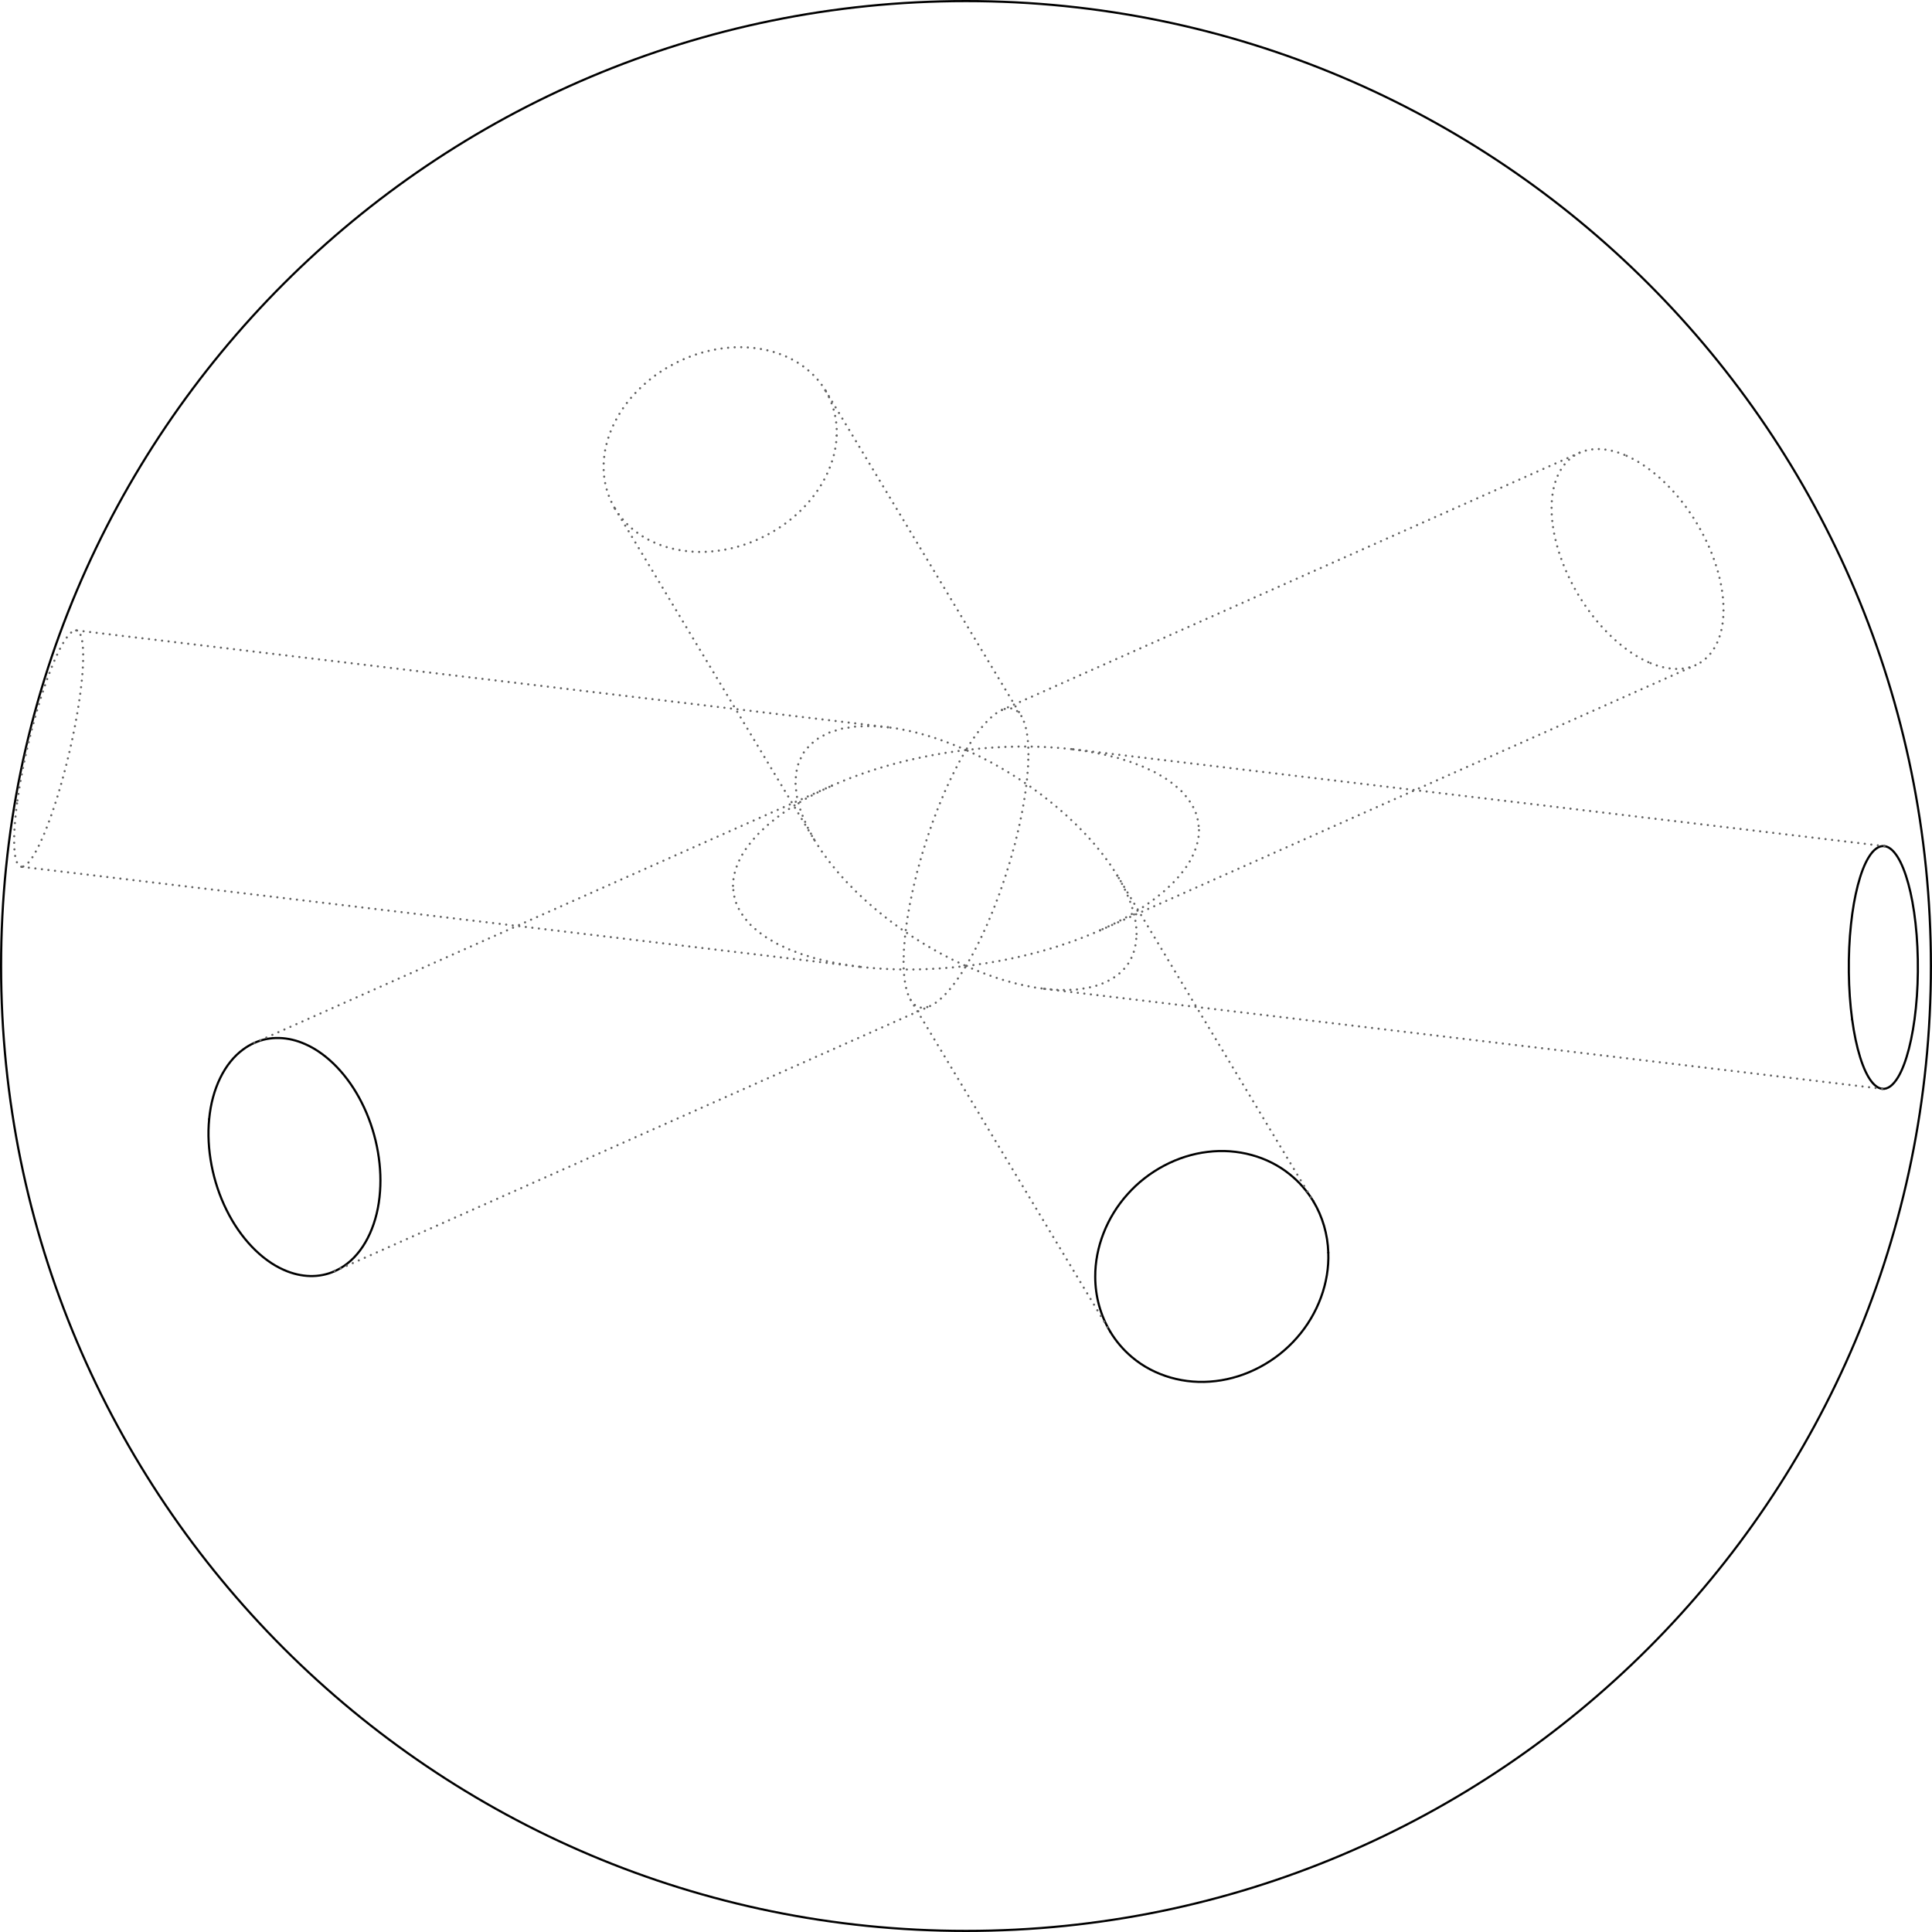
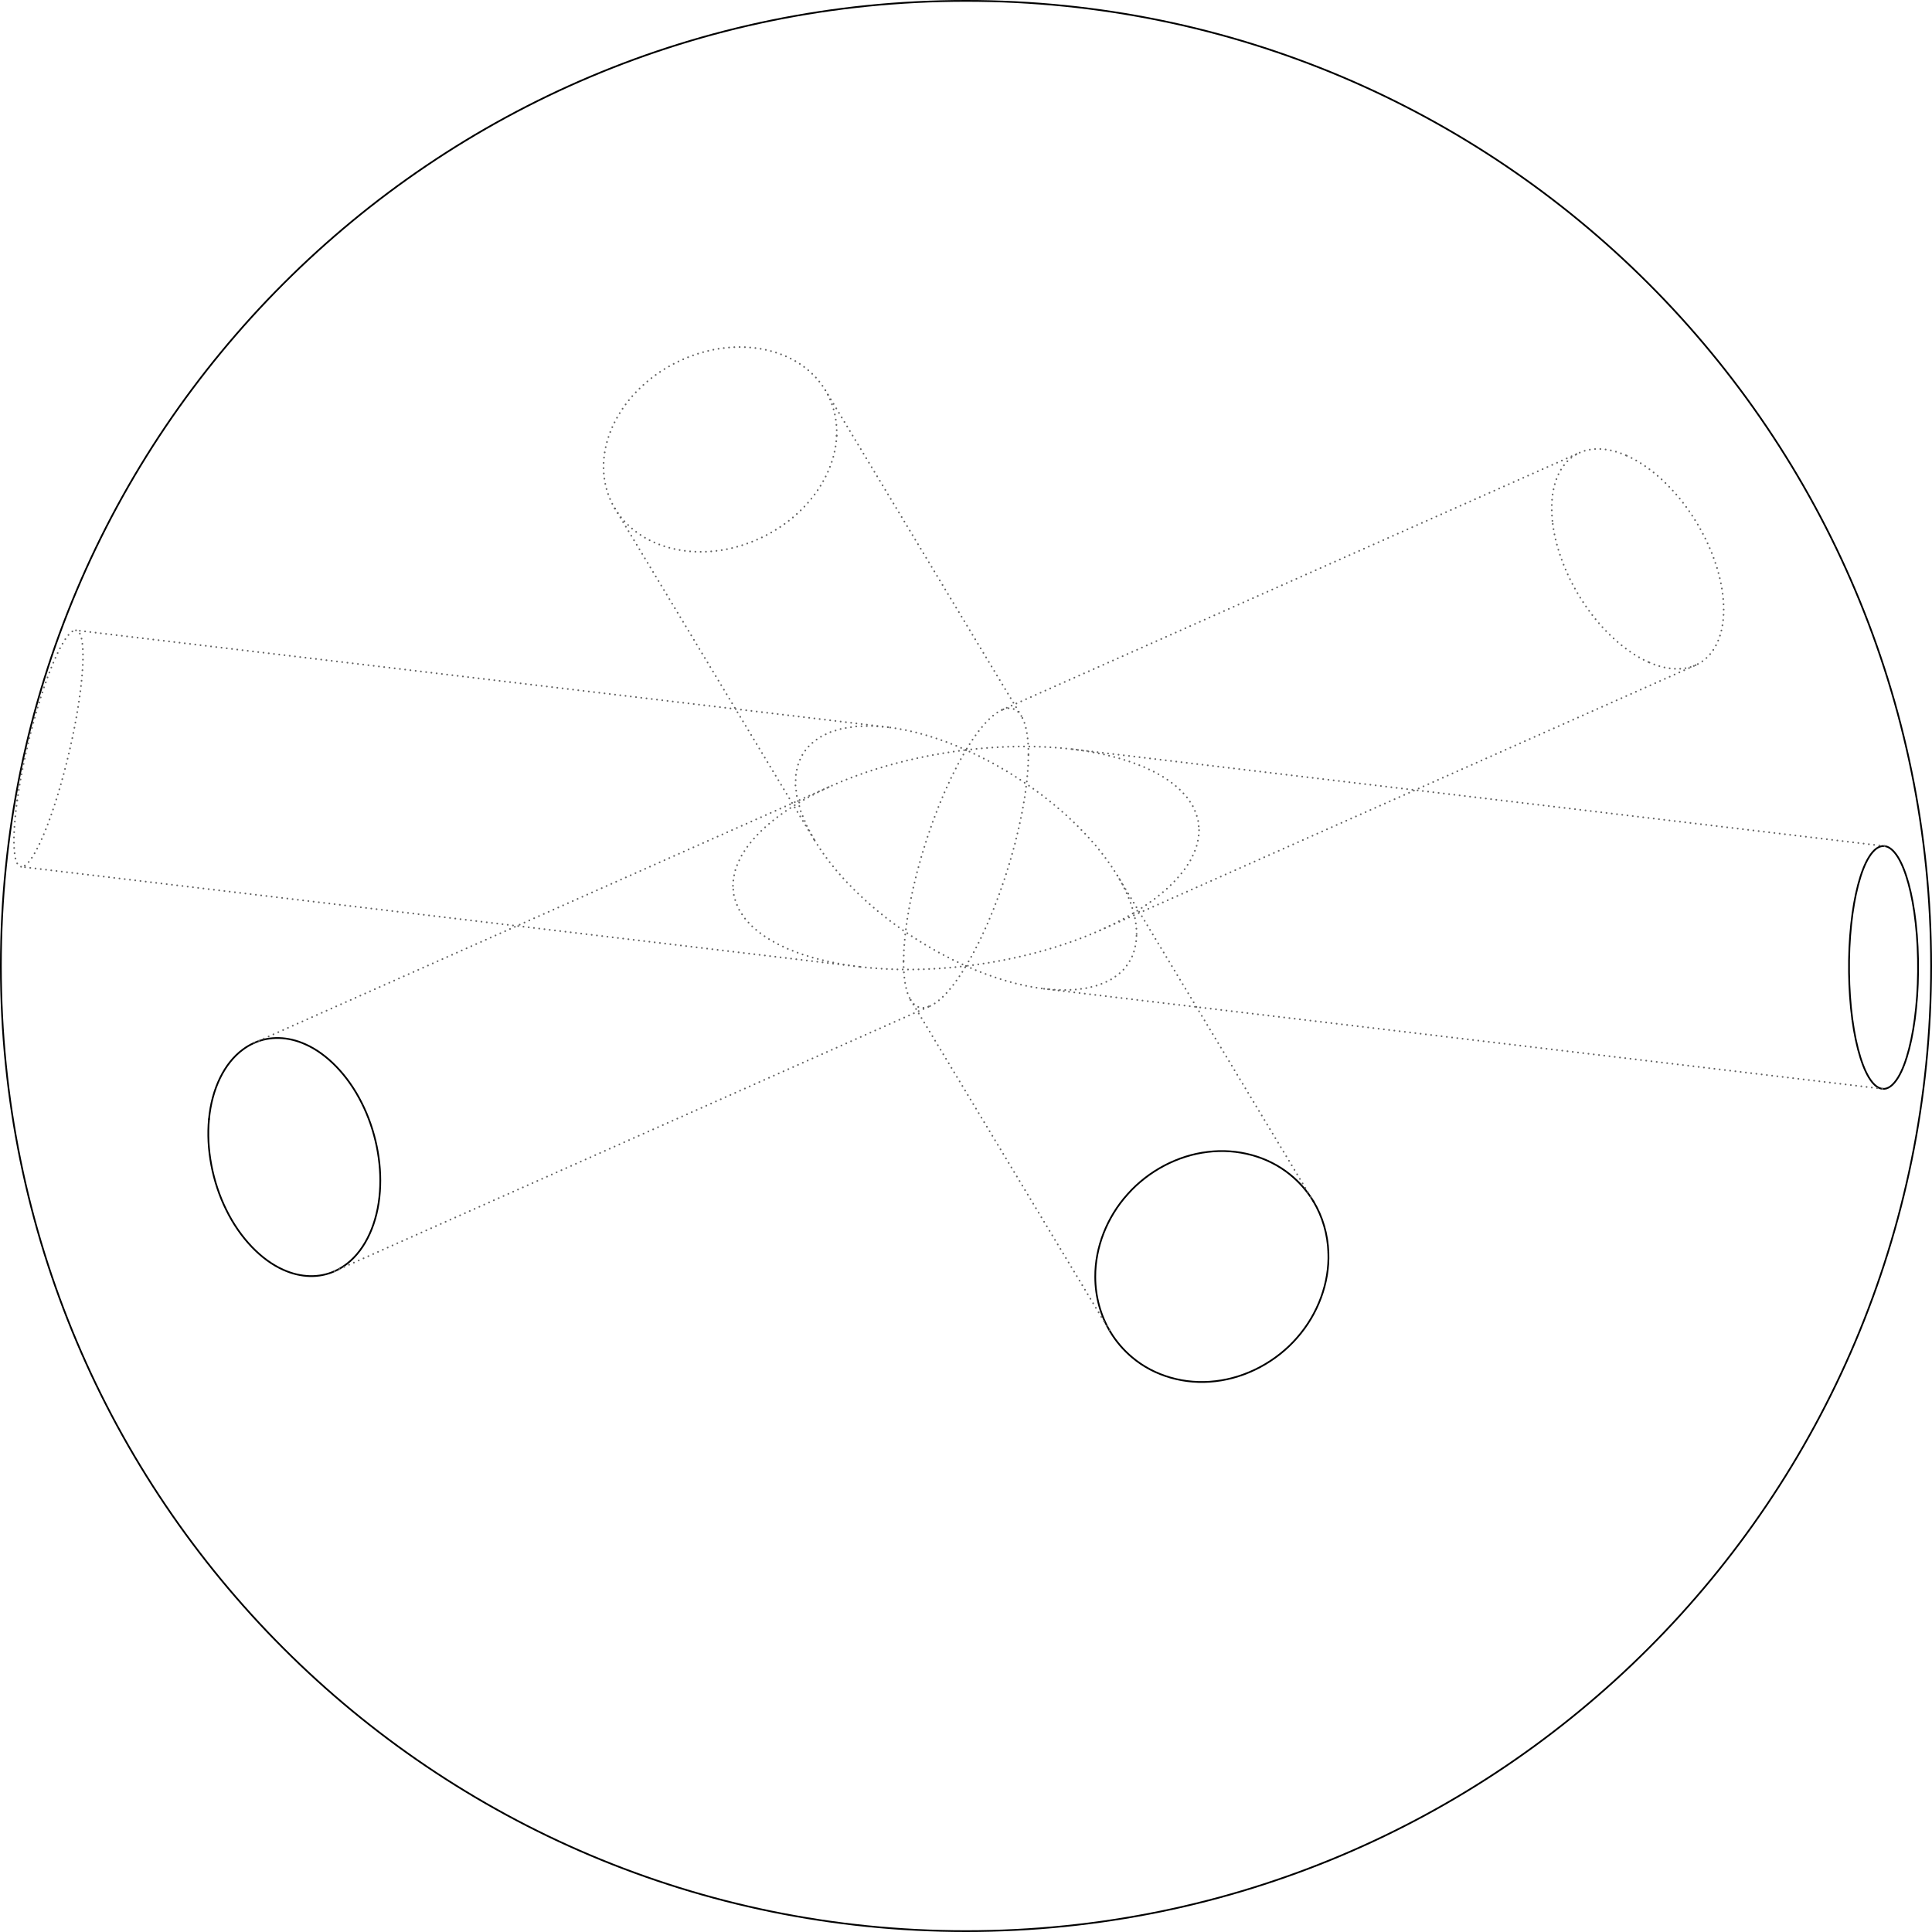
- <svg xmlns="http://www.w3.org/2000/svg" width="100.112mm" height="100.112mm" viewBox="-40.045 -40.345 80.09 80.09" version="1.1">
+ <svg xmlns="http://www.w3.org/2000/svg" width="100.09mm" height="100.09mm" viewBox="-40.036 -40.336 80.072 80.072" version="1.1">
  <g transform="scale(1,-1)" stroke-linecap="round">
-     <g fill="none" stroke="rgb(0,0,0)" stroke-width="0.09" id="Visible">
+     <g fill="none" stroke="rgb(0,0,0)" stroke-width="0.072" id="Visible">
      <path d="M -31.374,-6.046 C -31.258,-4.791 -30.739,-3.722 -29.963,-3.157 C -29.818,-3.049 -29.664,-2.96 -29.503,-2.888" />
      <path d="M -29.503,-2.888 C -28.86,-2.599 -28.106,-2.617 -27.381,-2.944 C -26.468,-3.347 -25.613,-4.241 -25.049,-5.367 C -24.476,-6.495 -24.202,-7.842 -24.291,-9.046 C -24.378,-10.329 -24.878,-11.437 -25.648,-12.035 C -25.812,-12.163 -25.986,-12.268 -26.17,-12.35" />
      <path d="M -26.17,-12.35 C -26.808,-12.637 -27.556,-12.62 -28.279,-12.298 C -29.21,-11.891 -30.085,-10.972 -30.653,-9.817 C -31.233,-8.654 -31.495,-7.267 -31.374,-6.046" />
      <path d="M 15.019,-11.582 C 14.994,-10.822 14.779,-10.086 14.398,-9.453" />
      <path d="M 14.398,-9.453 C 14.141,-9.026 13.809,-8.646 13.418,-8.333 C 12.505,-7.595 11.257,-7.252 10.016,-7.406 C 8.77,-7.552 7.554,-8.198 6.702,-9.155 C 5.838,-10.112 5.35,-11.368 5.357,-12.584 C 5.358,-13.395 5.575,-14.187 5.981,-14.861" />
      <path d="M 5.981,-14.861 C 6.22,-15.259 6.525,-15.616 6.882,-15.916 C 7.798,-16.693 9.074,-17.062 10.345,-16.907 C 11.617,-16.762 12.86,-16.097 13.718,-15.111 C 14.592,-14.121 15.067,-12.823 15.019,-11.582" />
      <path d="M 36.734,-1.912 C 36.569,-0.695 36.55,0.76 36.687,2.029 C 36.814,3.23 37.079,4.247 37.412,4.793 C 37.617,5.133 37.845,5.297 38.072,5.269" />
      <path d="M 38.072,5.269 C 38.215,5.252 38.354,5.162 38.489,5 C 38.84,4.584 39.137,3.678 39.303,2.532 C 39.481,1.321 39.51,-0.151 39.376,-1.446 C 39.251,-2.686 38.98,-3.744 38.639,-4.307 C 38.433,-4.651 38.204,-4.818 37.978,-4.79" />
      <path d="M 37.978,-4.79 C 37.829,-4.772 37.685,-4.675 37.546,-4.5 C 37.191,-4.058 36.894,-3.104 36.734,-1.912" />
      <circle cx="1e-06" cy="0.3" r="40.0" />
    </g>
-     <g fill="none" stroke="rgb(99,99,99)" stroke-width="0.09" id="Hidden" stroke-dasharray="0.002 0.271">
+     <g fill="none" stroke="rgb(99,99,99)" stroke-width="0.072" id="Hidden" stroke-dasharray="0.002 0.217">
      <path d="M 28.284,12.895 C 27.351,13.306 26.378,14.187 25.646,15.275 C 24.907,16.361 24.417,17.636 24.303,18.748" />
      <path d="M 24.303,18.748 C 24.221,19.526 24.318,20.223 24.584,20.74 C 24.782,21.128 25.073,21.416 25.435,21.576" />
      <path d="M 25.435,21.576 C 25.97,21.817 26.662,21.773 27.386,21.449" />
      <path d="M 27.386,21.449 C 28.288,21.051 29.23,20.216 29.954,19.178 C 30.469,18.445 30.876,17.619 31.122,16.811 C 31.413,15.863 31.48,14.945 31.312,14.221 C 31.152,13.521 30.774,13.005 30.238,12.768" />
      <path d="M 30.238,12.768 C 29.702,12.527 29.009,12.571 28.284,12.895" />
      <path d="M -5.36,22.287 C -5.333,22.959 -5.495,23.608 -5.829,24.162" />
      <path d="M -5.829,24.162 C -6.054,24.537 -6.357,24.869 -6.724,25.14 C -7.577,25.779 -8.791,26.066 -10.032,25.912 C -11.277,25.766 -12.529,25.178 -13.44,24.32 C -14.364,23.462 -14.935,22.344 -15.012,21.268 C -15.067,20.549 -14.907,19.85 -14.55,19.259" />
      <path d="M -14.55,19.259 C -14.337,18.907 -14.064,18.599 -13.728,18.336 C -12.873,17.66 -11.632,17.35 -10.36,17.504 C -9.089,17.649 -7.811,18.257 -6.893,19.142 C -5.958,20.032 -5.398,21.188 -5.36,22.287" />
      <path d="M -39.323,7.164 C -39.16,8.341 -38.849,9.756 -38.481,10.998 C -38.134,12.172 -37.74,13.175 -37.408,13.721 C -37.203,14.061 -37.023,14.231 -36.887,14.213" />
      <path d="M -36.887,14.213 C -36.801,14.203 -36.733,14.121 -36.684,13.97 C -36.555,13.58 -36.568,12.711 -36.716,11.603 C -36.869,10.431 -37.174,8.998 -37.542,7.732 C -37.892,6.519 -38.295,5.476 -38.635,4.913 C -38.841,4.569 -39.024,4.397 -39.162,4.414" />
      <path d="M -39.162,4.414 C -39.253,4.426 -39.324,4.514 -39.374,4.678 C -39.504,5.093 -39.484,6.01 -39.323,7.164" />
      <path d="M 1e-06,0.3 L 0.29,0.81 L 0.576,1.369 L 0.855,1.972 L 1.123,2.609 L 1.377,3.274 L 1.614,3.958 L 1.83,4.653 L 2.024,5.348 L 2.191,6.037 L 2.332,6.71 L 2.443,7.358 L 2.523,7.974 L 2.572,8.55 L 2.588,9.078" />
      <path d="M 9.659,5.929 L 9.637,5.62 L 9.569,5.308 L 9.457,4.993 L 9.3,4.676 L 9.1,4.361 L 8.857,4.047 L 8.573,3.737 L 8.248,3.431 L 7.885,3.132 L 7.485,2.84 L 7.051,2.558 L 6.583,2.286 L 6.084,2.025 L 5.557,1.778" />
      <path d="M 5.557,1.778 L 5.206,1.627 L 4.845,1.482 L 4.474,1.343 L 4.095,1.211 L 3.709,1.085 L 3.315,0.967 L 2.914,0.856 L 2.508,0.753 L 2.098,0.657 L 1.683,0.569 L 1.265,0.489 L 0.845,0.418 L 0.423,0.355 L 1e-06,0.3" />
      <path d="M 1e-06,9.254 C 0.766,9.344 1.53,9.393 2.275,9.399 C 3.019,9.404 3.74,9.365 4.422,9.285" />
      <path d="M 4.422,9.285 L 5.079,9.191 L 5.706,9.07 L 6.298,8.923 L 6.851,8.75 L 7.362,8.553 L 7.828,8.333 L 8.247,8.092 L 8.614,7.83 L 8.93,7.549 L 9.19,7.251 L 9.394,6.939 L 9.541,6.613 L 9.63,6.276 L 9.659,5.929" />
      <path d="M 2.588,9.078 C 2.588,9.435 2.563,9.752 2.514,10.019 C 2.464,10.284 2.391,10.499 2.296,10.659" />
      <path d="M 2.296,10.659 Q 2.275,10.691 2.254,10.723 Q 2.21,10.783 2.162,10.831 Q 2.113,10.877 2.06,10.911 Q 2.006,10.942 1.948,10.962 Q 1.889,10.979 1.827,10.984 Q 1.764,10.986 1.698,10.977 Q 1.63,10.965 1.56,10.942 Q 1.525,10.927 1.489,10.913" />
      <path d="M 1.489,10.913 L 1.395,10.866 L 1.298,10.807 L 1.199,10.737 L 1.097,10.655 L 0.994,10.562 L 0.888,10.458 L 0.781,10.343 L 0.672,10.217 L 0.562,10.081 L 0.451,9.935 L 0.339,9.778 L 0.226,9.613 L 0.113,9.438 L 1e-06,9.254" />
      <path d="M 1e-06,9.254 C -0.56,9.502 -1.12,9.709 -1.665,9.869 C -2.21,10.027 -2.738,10.138 -3.237,10.198" />
      <path d="M -3.237,10.198 L -3.922,10.248 L -4.558,10.229 L -5.136,10.141 L -5.649,9.985 L -6.091,9.763 L -6.456,9.478 L -6.739,9.134 L -6.937,8.734 L -7.047,8.285 L -7.068,7.791 L -7,7.259 L -6.843,6.695 L -6.599,6.108 L -6.273,5.503" />
      <path d="M -6.273,5.503 L -5.999,5.079 L -5.69,4.652 L -5.346,4.227 L -4.969,3.804 L -4.562,3.388 L -4.128,2.98 L -3.669,2.583 L -3.187,2.199 L -2.686,1.831 L -2.169,1.481 L -1.638,1.151 L -1.098,0.843 L -0.55,0.558 L 1e-06,0.3" />
      <path d="M 1e-06,9.254 L -0.29,8.744 L -0.576,8.184 L -0.855,7.582 L -1.123,6.944 L -1.377,6.279 L -1.614,5.595 L -1.83,4.901 L -2.024,4.205 L -2.191,3.516 L -2.332,2.844 L -2.443,2.195 L -2.523,1.579 L -2.572,1.004 L -2.588,0.475" />
      <path d="M -2.588,0.475 C -2.588,0.118 -2.563,-0.198 -2.514,-0.465 C -2.464,-0.731 -2.391,-0.946 -2.296,-1.106" />
      <path d="M -2.296,-1.106 Q -2.255,-1.172 -2.209,-1.227 Q -2.162,-1.28 -2.112,-1.321 Q -2.06,-1.359 -2.005,-1.387 Q -1.976,-1.398 -1.948,-1.408 Q -1.918,-1.416 -1.888,-1.423 Q -1.828,-1.433 -1.763,-1.431 Q -1.698,-1.426 -1.63,-1.41 Q -1.561,-1.39 -1.489,-1.36" />
      <path d="M -1.489,-1.36 L -1.395,-1.313 L -1.298,-1.254 L -1.199,-1.183 L -1.097,-1.102 L -0.994,-1.009 L -0.888,-0.904 L -0.781,-0.789 L -0.672,-0.664 L -0.562,-0.528 L -0.451,-0.381 L -0.339,-0.225 L -0.226,-0.059 L -0.113,0.116 L 1e-06,0.3" />
      <path d="M 1e-06,0.3 C -0.766,0.209 -1.53,0.16 -2.275,0.154 C -3.019,0.15 -3.74,0.188 -4.422,0.269" />
      <path d="M -4.422,0.269 L -5.079,0.363 L -5.706,0.484 L -6.298,0.631 L -6.851,0.803 L -7.362,1 L -7.828,1.22 L -8.247,1.462 L -8.614,1.724 L -8.93,2.004 L -9.19,2.302 L -9.394,2.615 L -9.541,2.941 L -9.63,3.278 L -9.659,3.624" />
      <path d="M -9.659,3.624 L -9.637,3.933 L -9.569,4.246 L -9.457,4.561 L -9.3,4.877 L -9.1,5.193 L -8.857,5.506 L -8.573,5.817 L -8.248,6.122 L -7.885,6.421 L -7.485,6.713 L -7.051,6.995 L -6.583,7.268 L -6.084,7.528 L -5.557,7.775" />
      <path d="M -5.557,7.775 L -5.206,7.927 L -4.845,8.072 L -4.474,8.21 L -4.095,8.343 L -3.709,8.468 L -3.315,8.586 L -2.914,8.697 L -2.508,8.801 L -2.098,8.896 L -1.683,8.984 L -1.265,9.064 L -0.845,9.136 L -0.423,9.199 L 1e-06,9.254" />
      <path d="M 1e-06,0.3 C 0.56,0.051 1.12,-0.156 1.665,-0.316 C 2.21,-0.474 2.738,-0.585 3.237,-0.645" />
      <path d="M 3.237,-0.645 L 3.718,-0.687 L 4.177,-0.696 L 4.61,-0.671 L 5.015,-0.613 L 5.389,-0.521 L 5.731,-0.398 L 6.037,-0.243 L 6.306,-0.057 L 6.537,0.159 L 6.728,0.403 L 6.877,0.673 L 6.985,0.969 L 7.049,1.288 L 7.071,1.628" />
      <path d="M 7.071,1.628 Q 7.069,1.705 7.067,1.783 Q 7.061,1.863 7.054,1.942 Q 7.044,2.023 7.034,2.104 Q 7.019,2.187 7.005,2.269 Q 6.986,2.353 6.967,2.437 Q 6.945,2.523 6.922,2.608 Q 6.895,2.695 6.869,2.782 Q 6.838,2.87 6.807,2.958 Q 6.772,3.047 6.737,3.136 Q 6.662,3.315 6.574,3.497 Q 6.484,3.68 6.381,3.865 Q 6.327,3.957 6.273,4.05" />
      <path d="M 6.273,4.05 L 5.999,4.475 L 5.69,4.901 L 5.346,5.327 L 4.969,5.749 L 4.562,6.165 L 4.128,6.573 L 3.669,6.97 L 3.187,7.354 L 2.686,7.722 L 2.169,8.072 L 1.638,8.402 L 1.098,8.711 L 0.55,8.995 L 1e-06,9.254" />
      <line x1="5.557" y1="1.778" x2="30.238" y2="12.768" />
      <line x1="1.489" y1="10.913" x2="25.435" y2="21.576" />
      <line x1="-14.55" y1="19.259" x2="-6.273" y2="5.503" />
      <line x1="-5.829" y1="24.162" x2="2.296" y2="10.659" />
      <line x1="-26.17" y1="-12.35" x2="-1.489" y2="-1.36" />
      <line x1="-29.503" y1="-2.888" x2="-5.557" y2="7.775" />
      <line x1="-2.296" y1="-1.106" x2="5.981" y2="-14.861" />
      <line x1="6.273" y1="4.05" x2="14.398" y2="-9.453" />
      <line x1="38.072" y1="5.269" x2="4.422" y2="9.285" />
      <line x1="37.978" y1="-4.79" x2="3.237" y2="-0.645" />
      <line x1="-3.237" y1="10.198" x2="-36.887" y2="14.213" />
      <line x1="-4.422" y1="0.269" x2="-39.162" y2="4.414" />
    </g>
  </g>
</svg>
